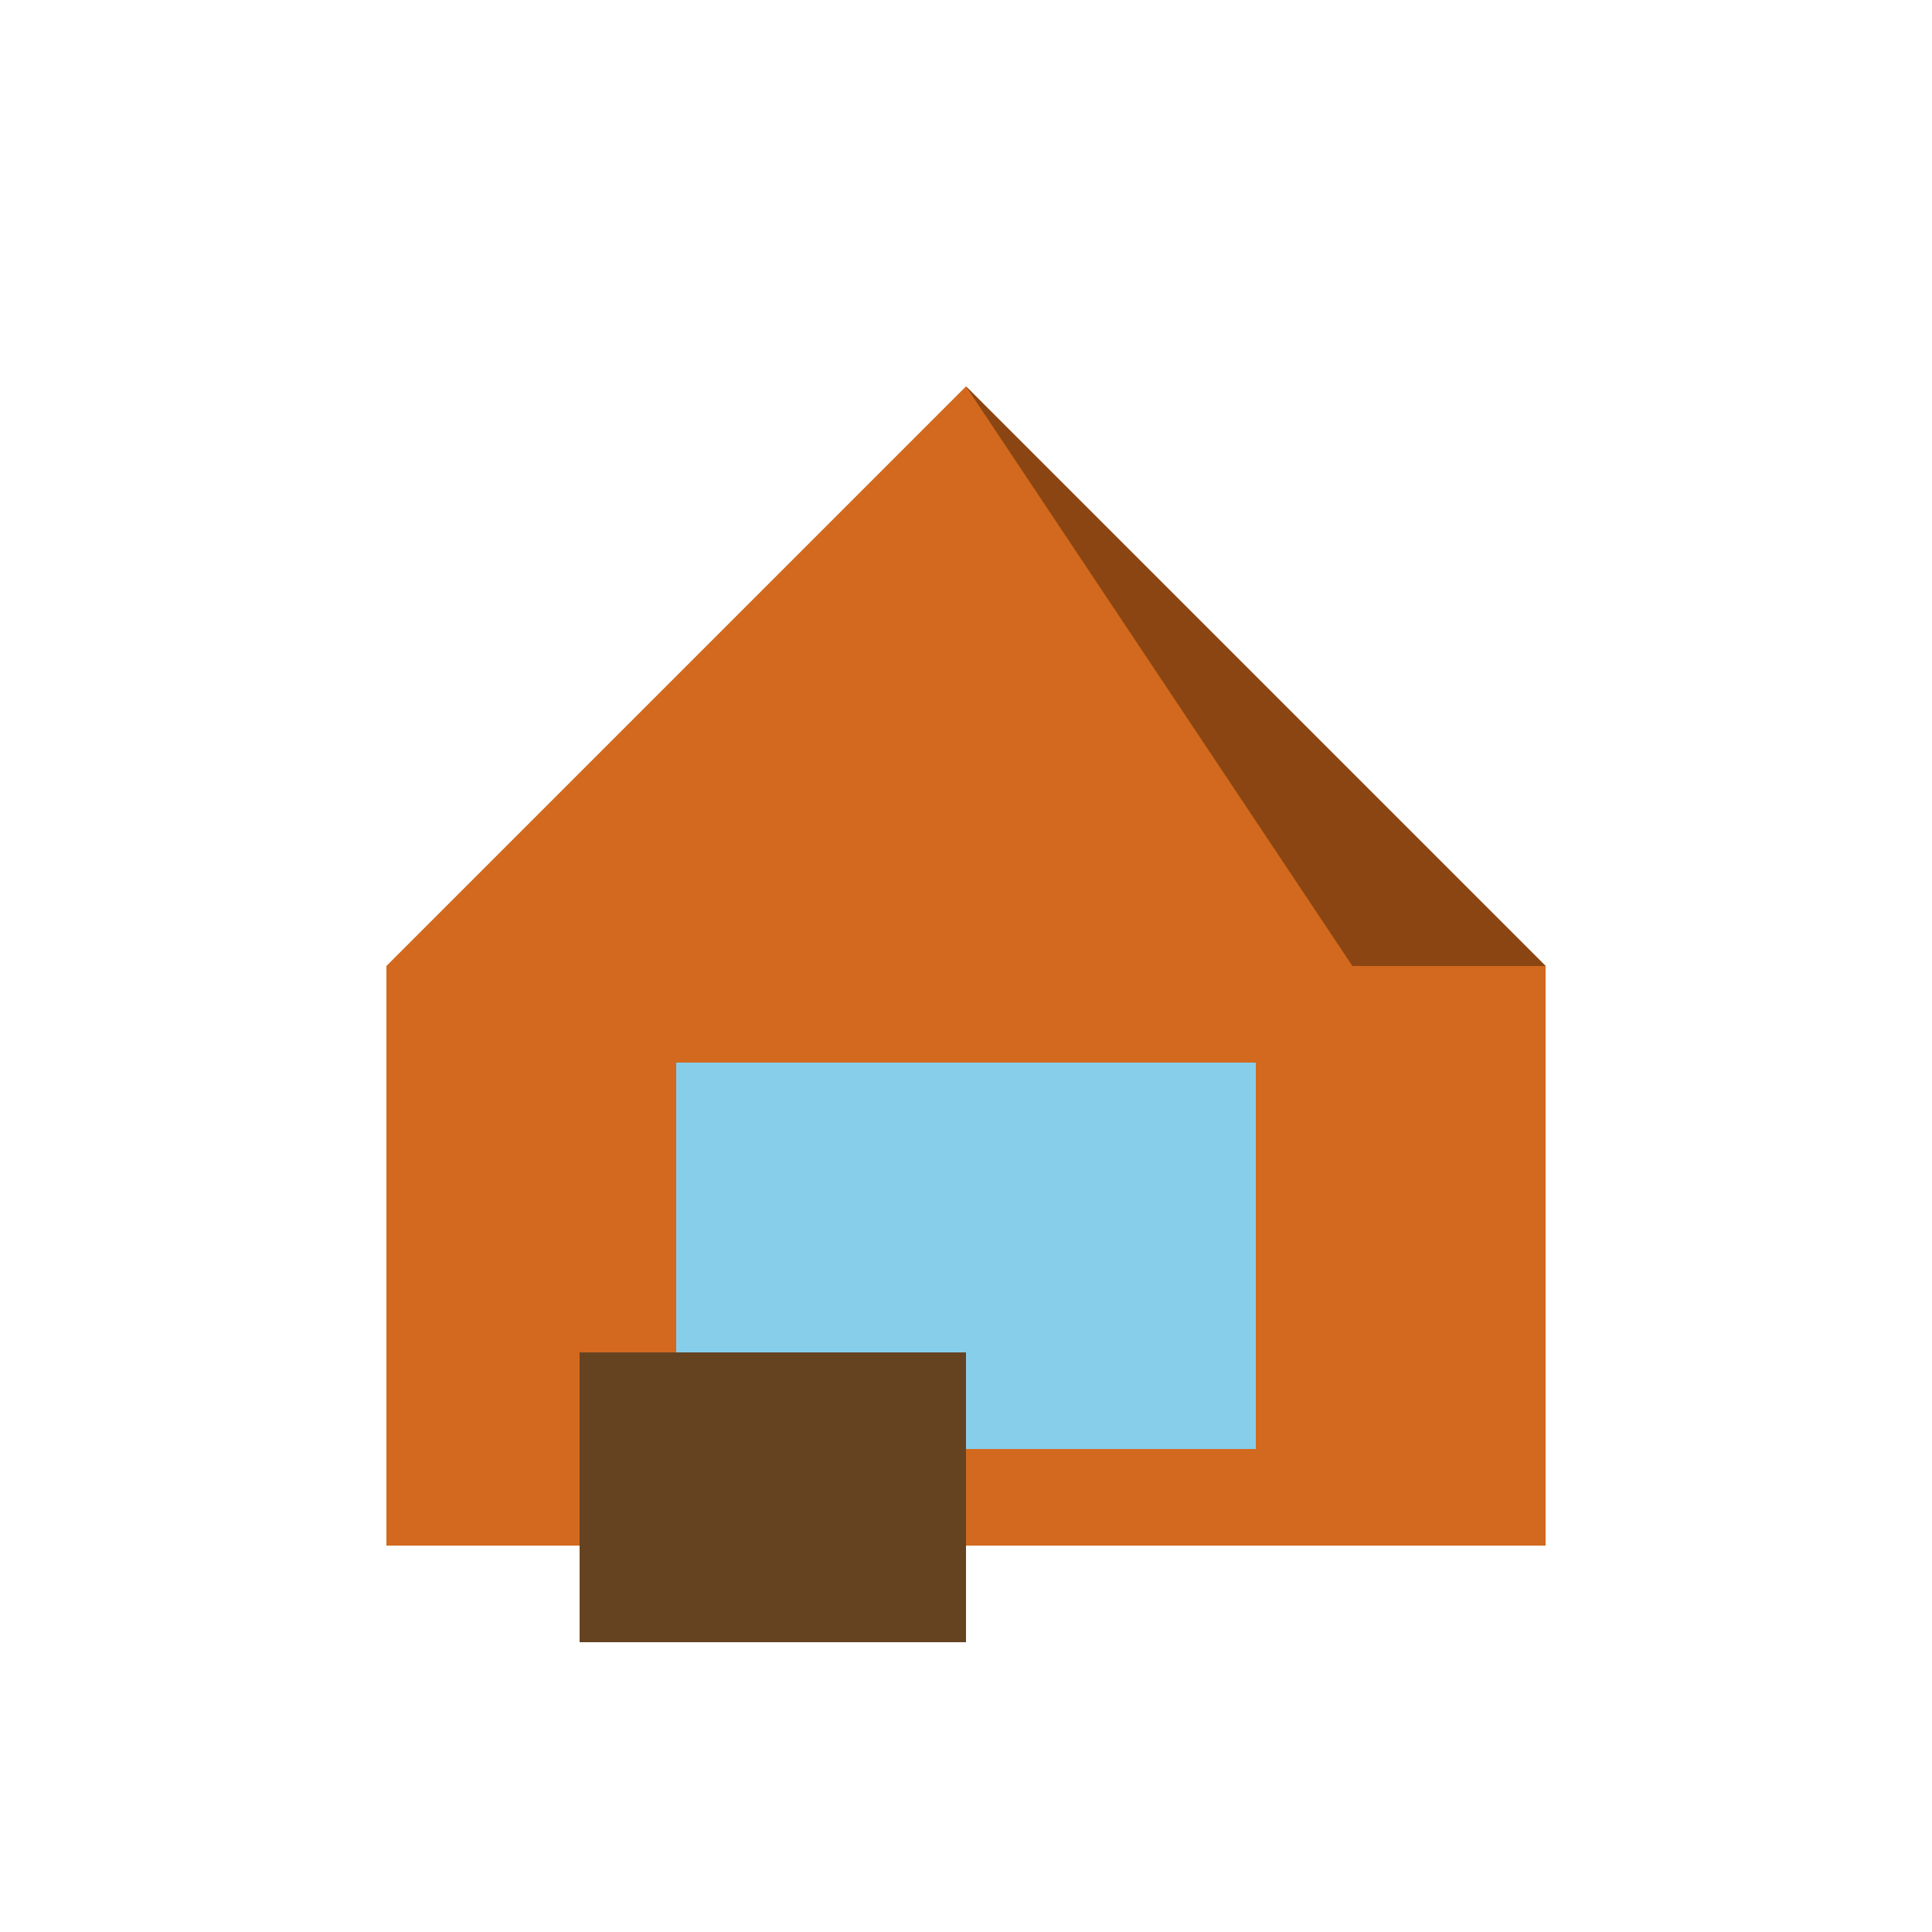
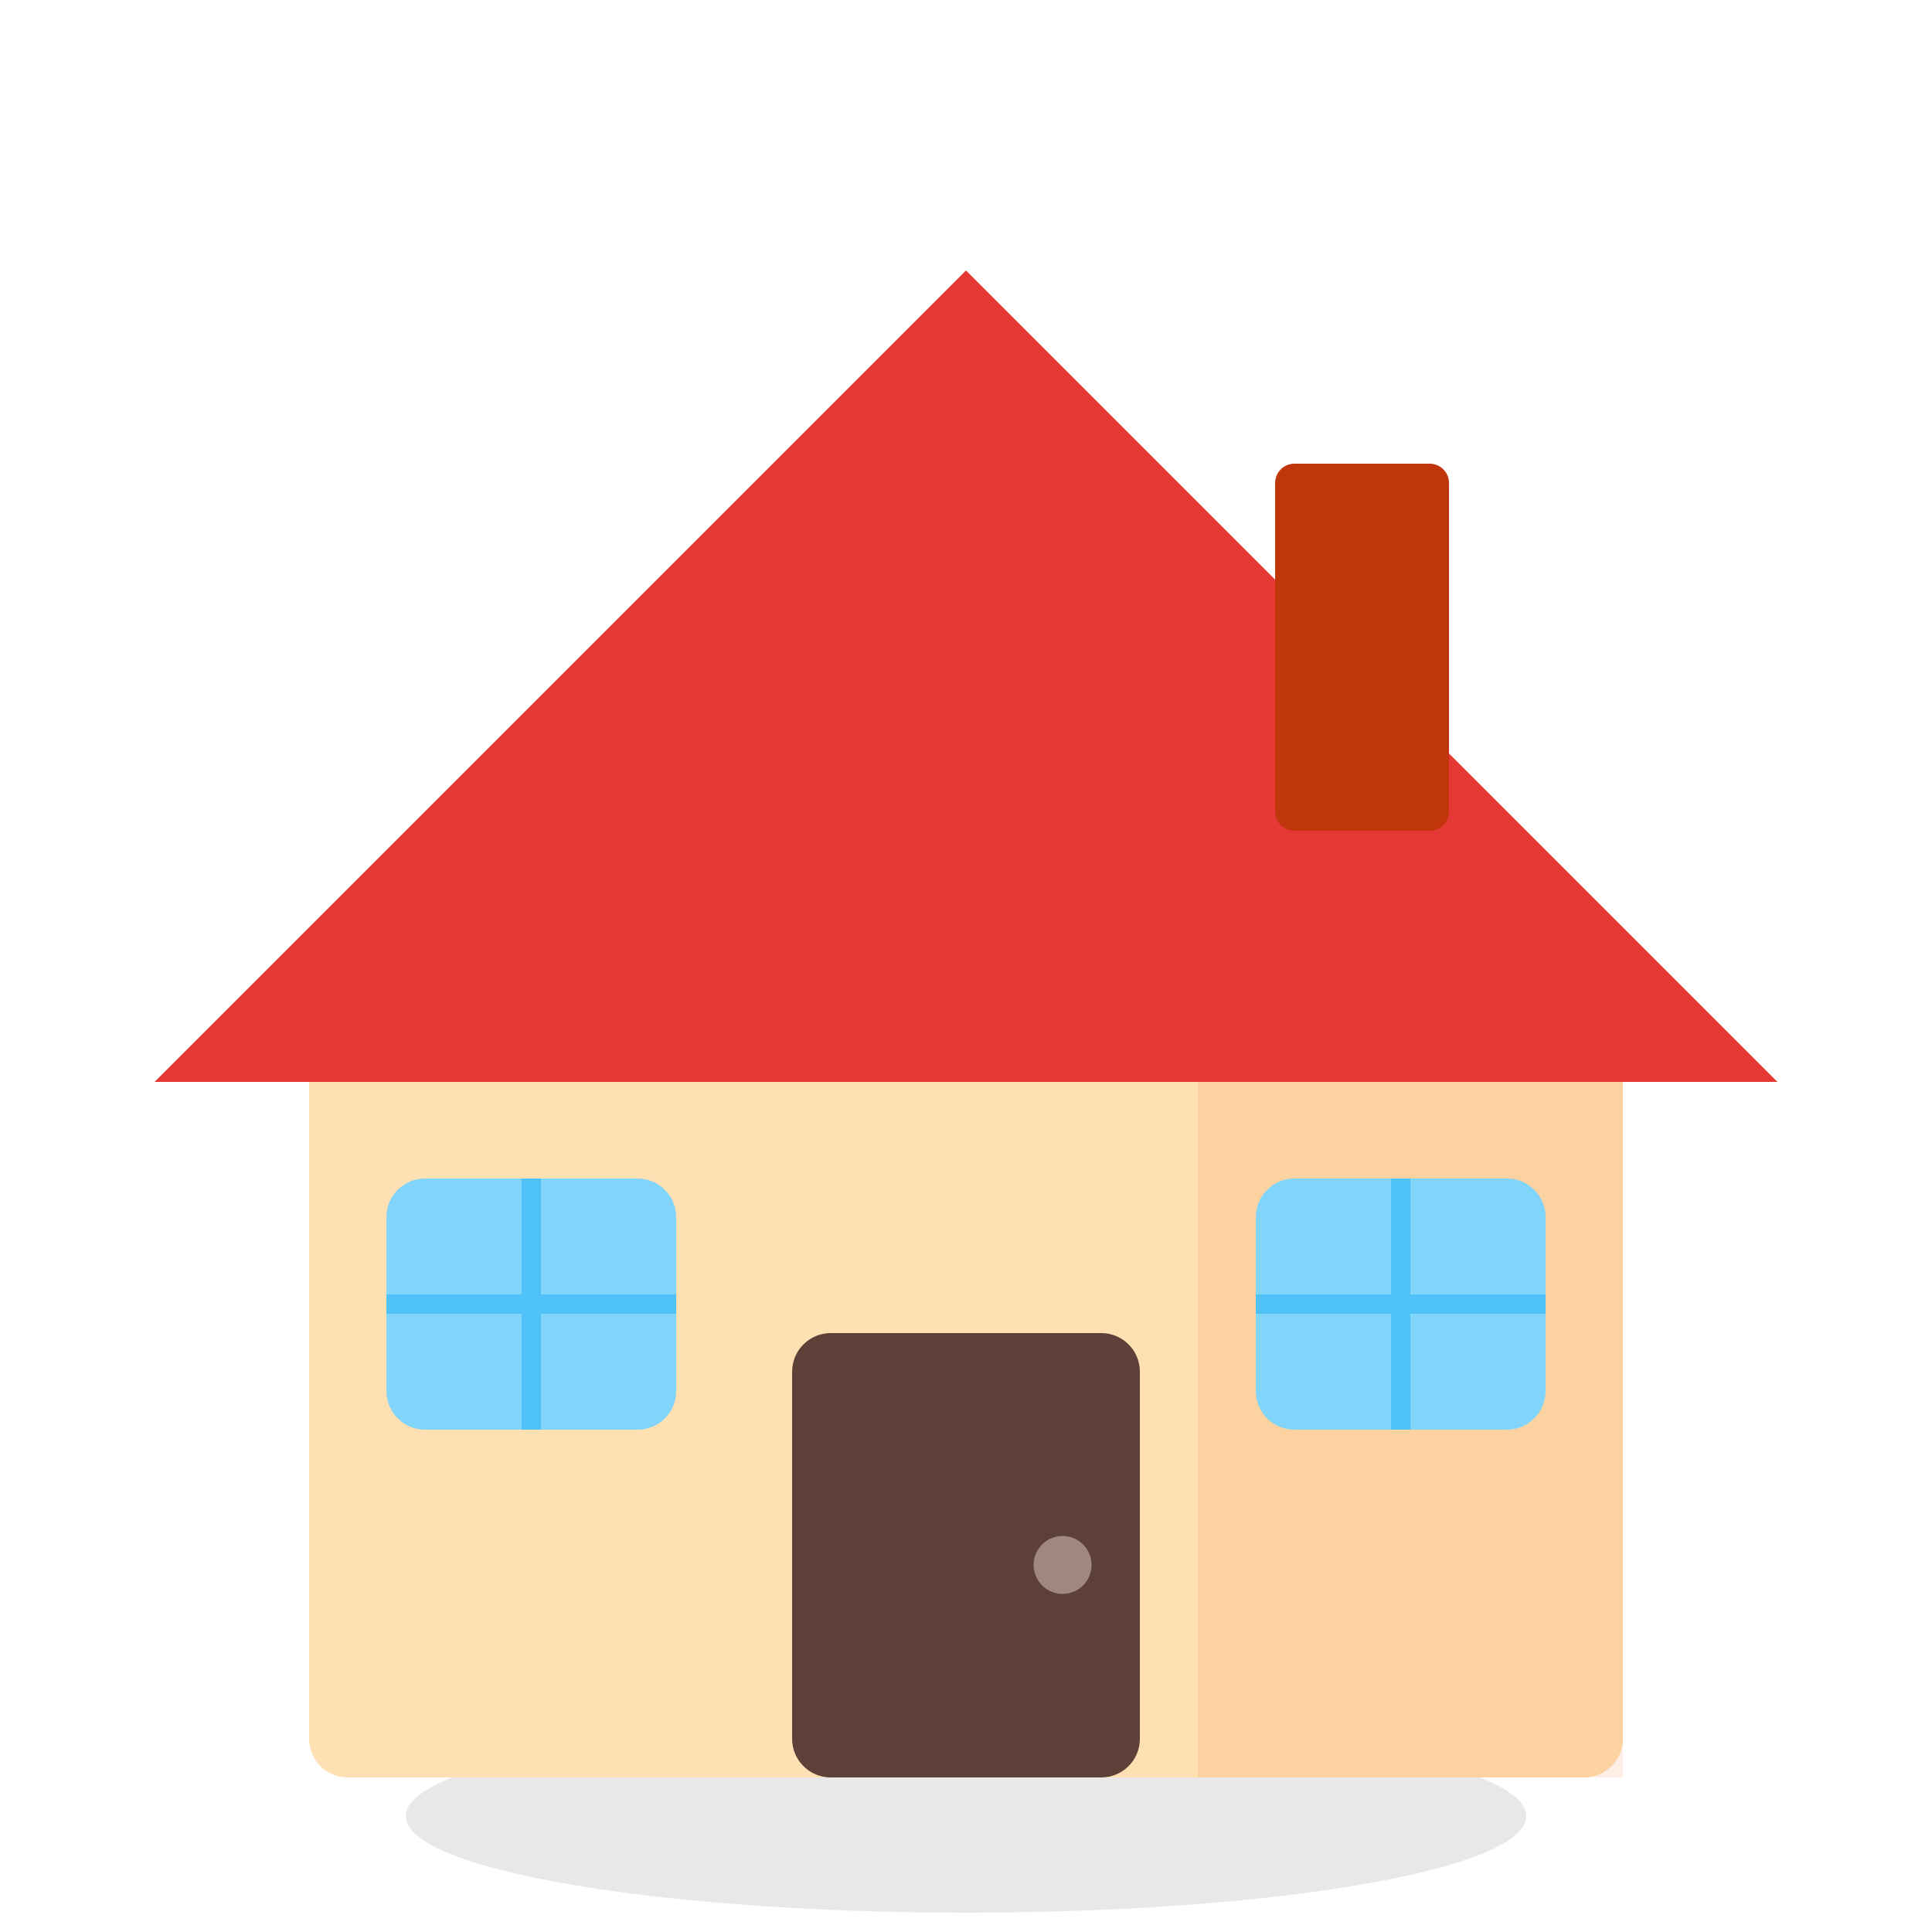
<svg xmlns="http://www.w3.org/2000/svg" viewBox="0 0 100 100">
-   <polygon points="50,20 80,50 80,80 20,80 20,50" fill="#D2691E" />
-   <polygon points="50,20 80,50 70,50" fill="#8B4513" />
-   <rect x="35" y="55" width="15" height="20" fill="#87CEEB" />
-   <rect x="50" y="55" width="15" height="20" fill="#87CEEB" />
-   <rect x="30" y="70" width="20" height="15" fill="#654321" />
+   <ellipse cx="50" cy="94" rx="29" ry="5" fill="#000" fill-opacity="0.09" />
+   <rect x="16" y="53" width="68" height="39" rx="2" fill="#ffe0b2" />
+   <rect x="62" y="53" width="22" height="39" rx="0" fill="#e65100" opacity="0.10" />
+   <polygon points="50,14 8,56 92,56" fill="#e53935" />
+   <polygon points="50,14 92,56 92,56" fill="#b71c1c" opacity="0.35" />
+   <rect x="41" y="69" width="18" height="23" rx="2" fill="#5d4037" />
+   <circle cx="55" cy="81" r="1.5" fill="#a1887f" />
+   <rect x="20" y="61" width="15" height="13" rx="2" fill="#81d4fa" />
+   <line x1="27.5" y1="61" x2="27.5" y2="74" stroke="#4fc3f7" stroke-width="1" />
+   <line x1="20" y1="67.5" x2="35" y2="67.5" stroke="#4fc3f7" stroke-width="1" />
+   <rect x="65" y="61" width="15" height="13" rx="2" fill="#81d4fa" />
+   <line x1="72.5" y1="61" x2="72.5" y2="74" stroke="#4fc3f7" stroke-width="1" />
+   <line x1="65" y1="67.5" x2="80" y2="67.5" stroke="#4fc3f7" stroke-width="1" />
+   <rect x="66" y="24" width="9" height="19" rx="1" fill="#bf360c" />
</svg>
